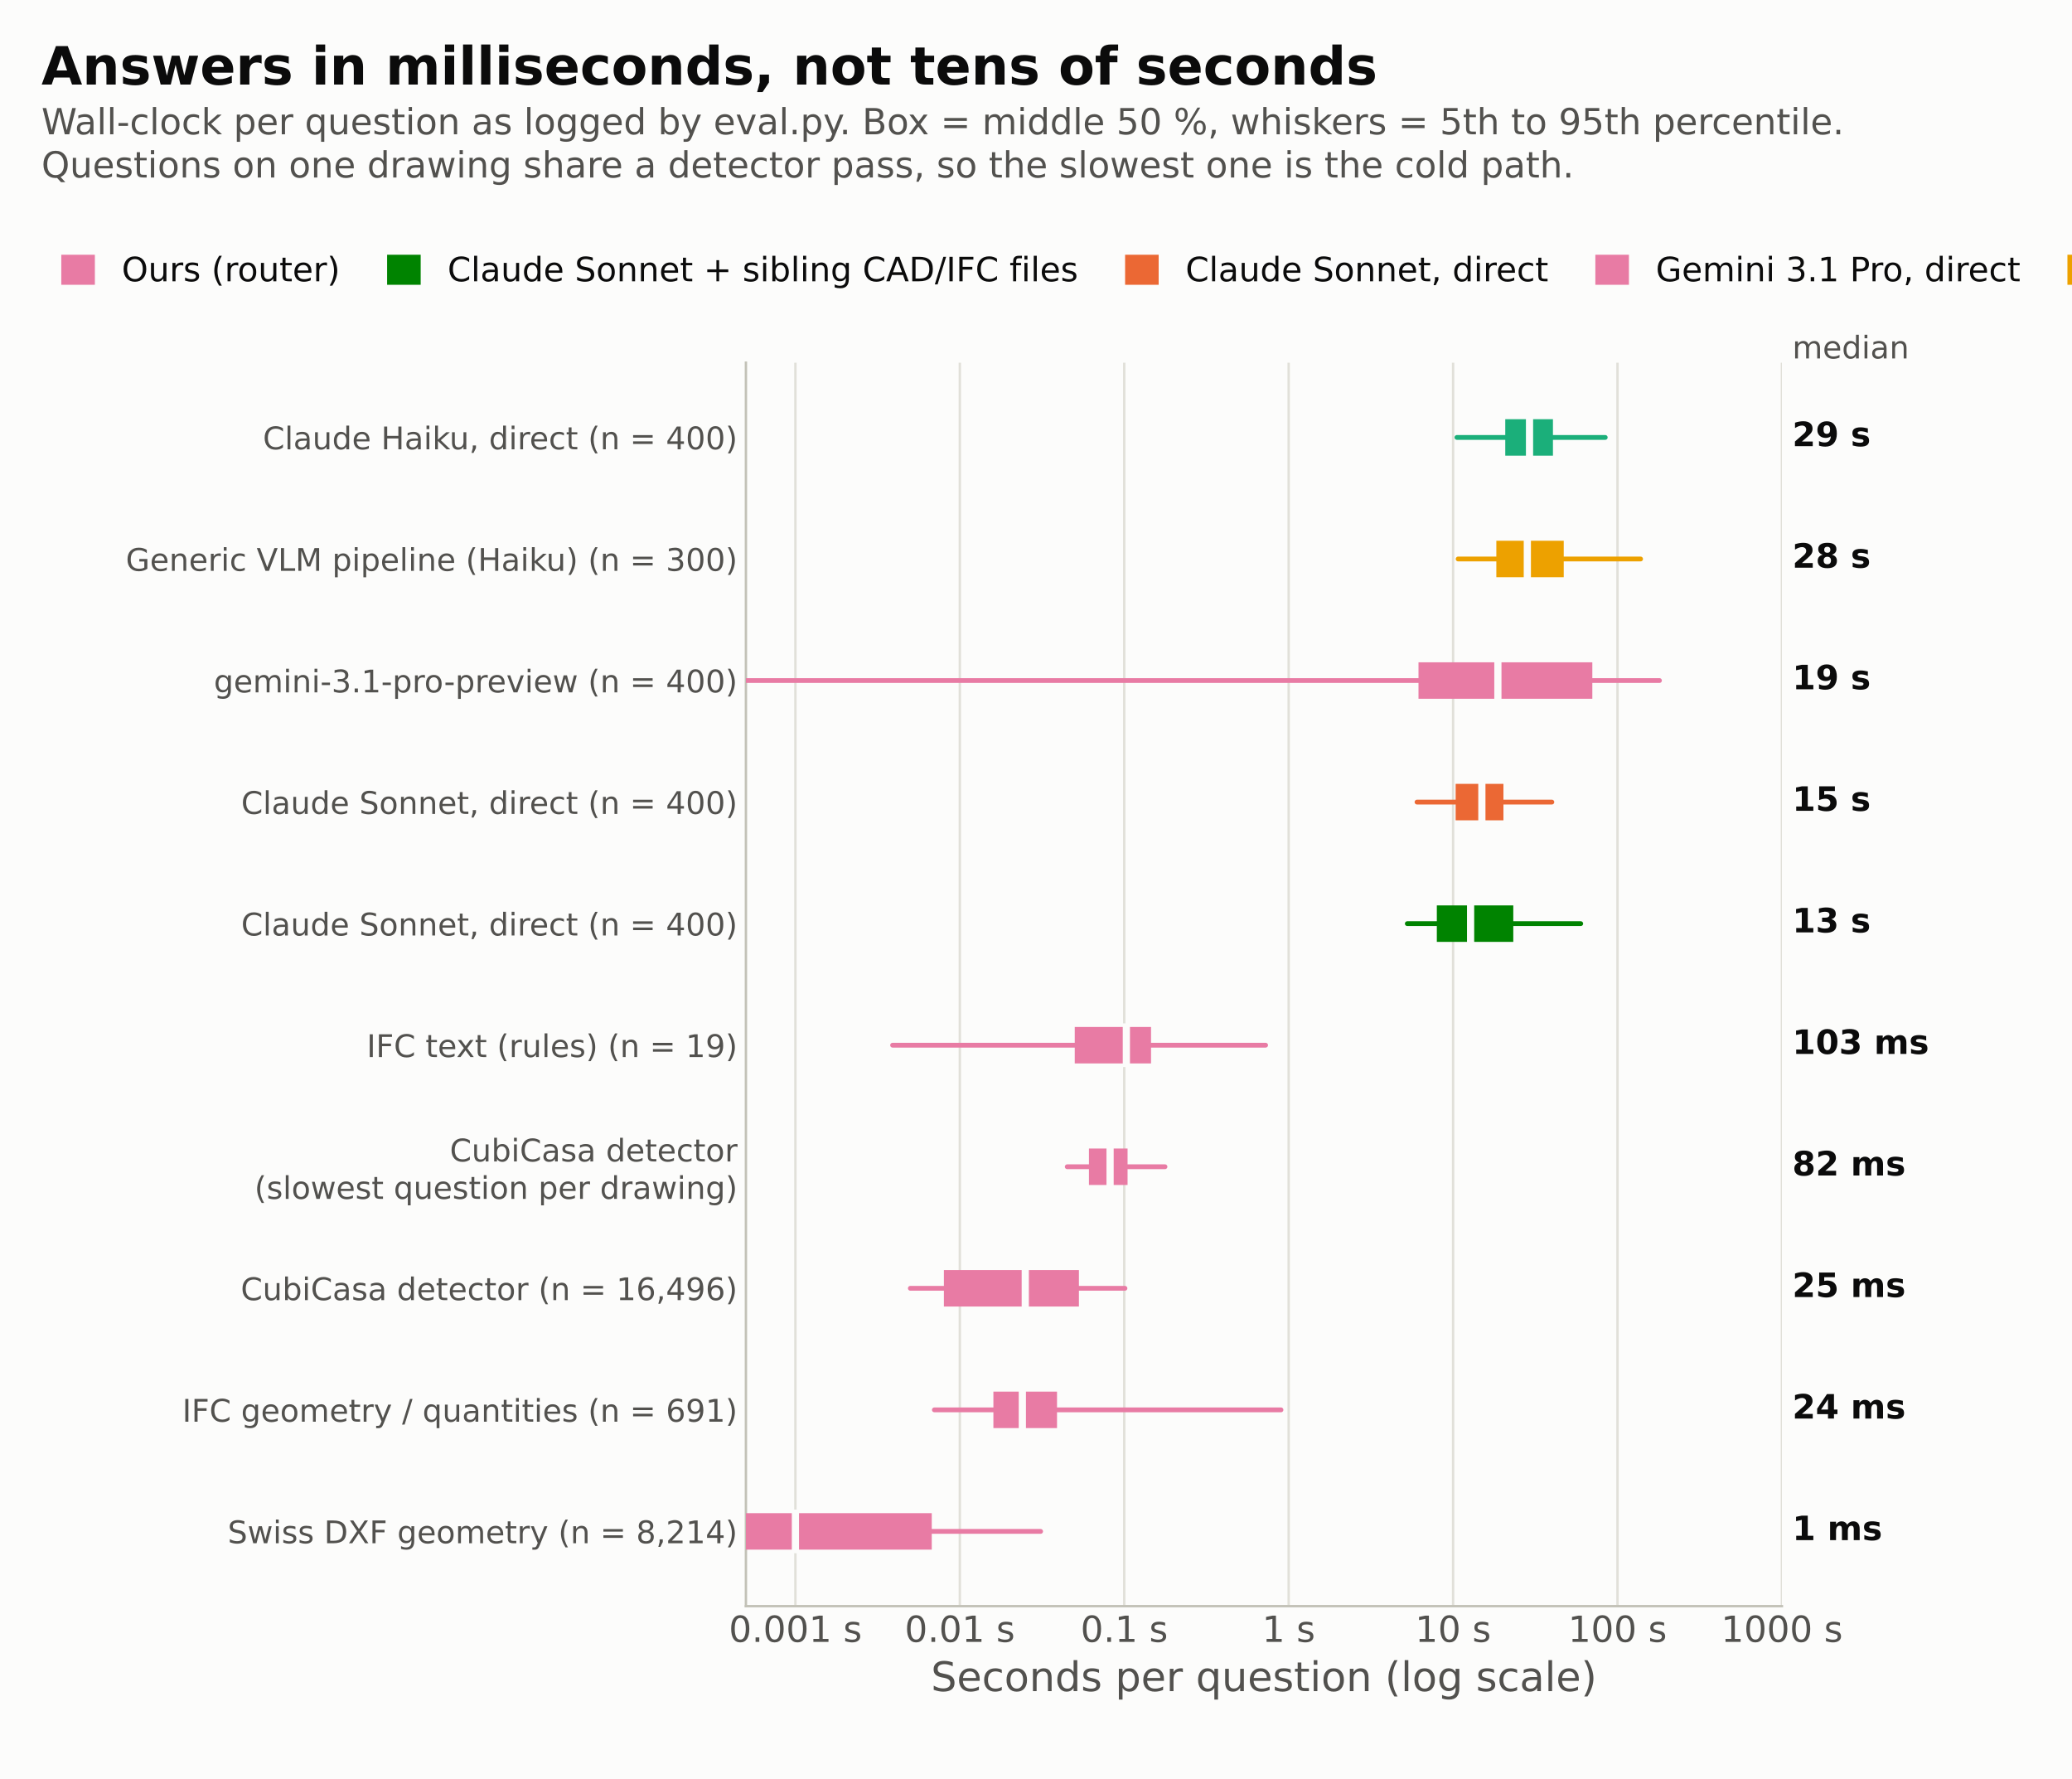
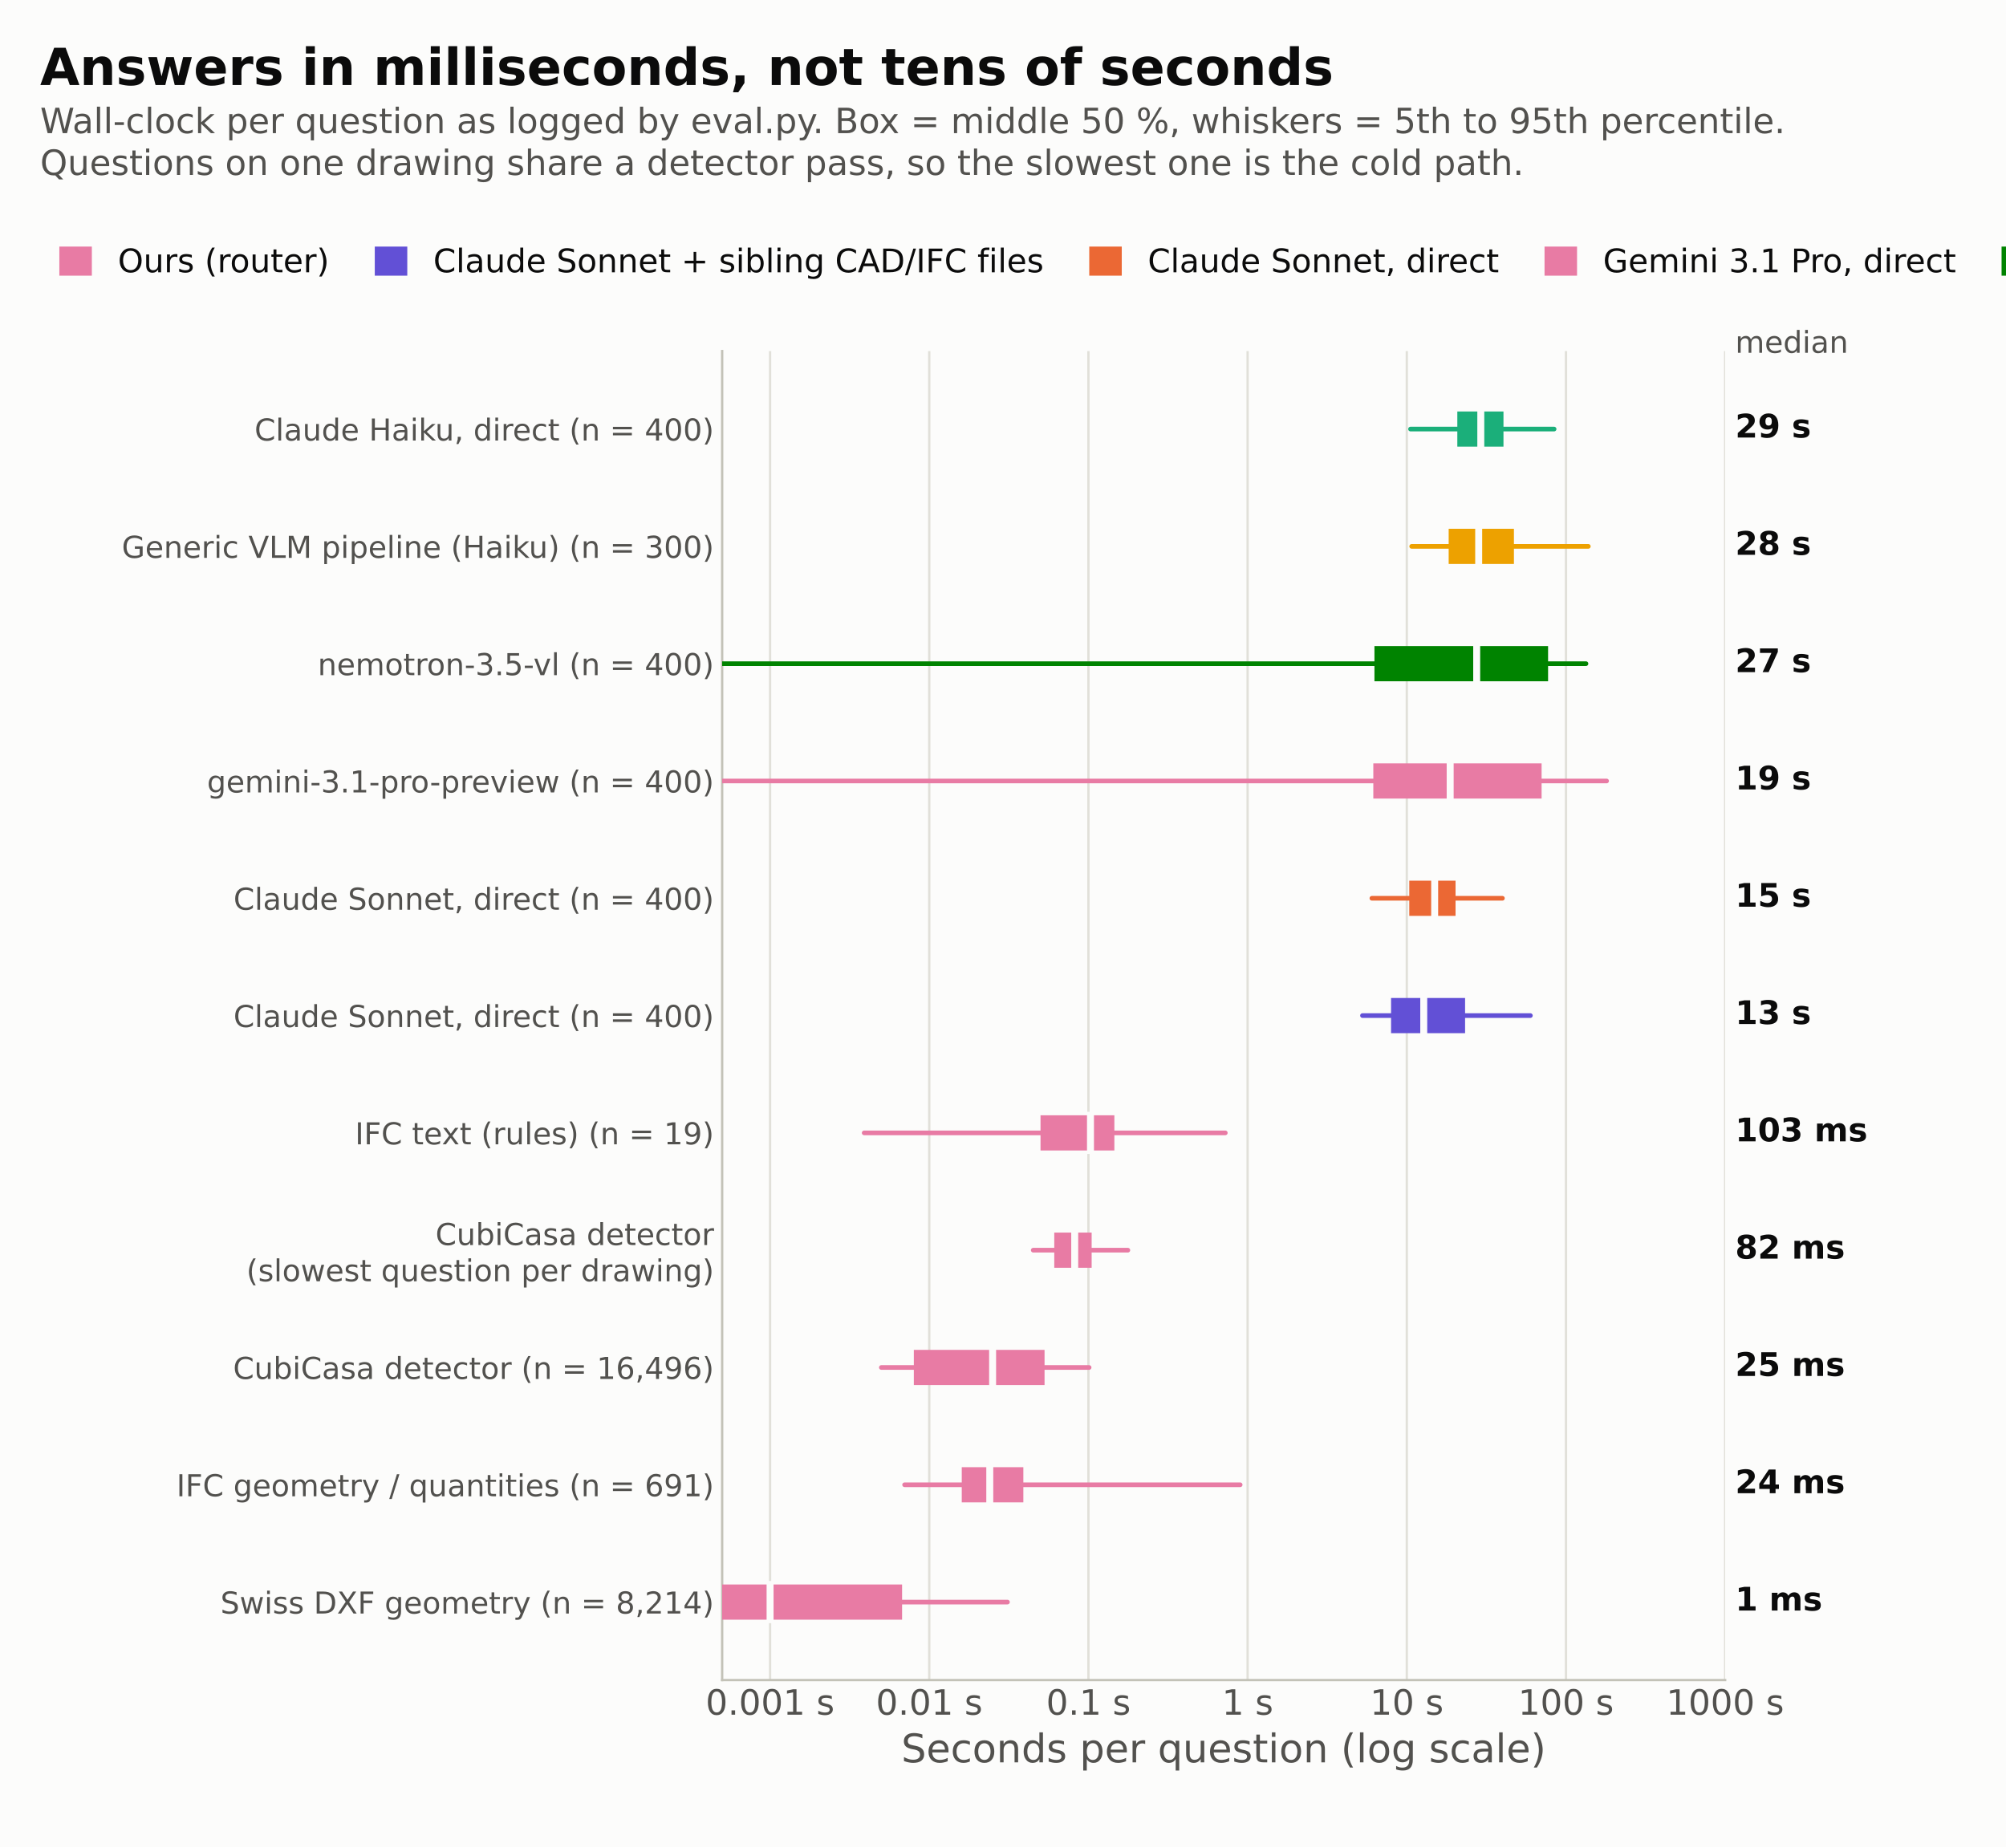
- <svg xmlns="http://www.w3.org/2000/svg" width="864pt" height="741.6pt" viewBox="0 0 864 741.6" version="1.1">
+ <svg xmlns="http://www.w3.org/2000/svg" width="864pt" height="795.6pt" viewBox="0 0 864 795.6" version="1.1">
  <defs>
    <style type="text/css">*{stroke-linejoin: round; stroke-linecap: butt}</style>
  </defs>
  <g id="figure_1">
    <g id="patch_1">
-       <path d="M 0 741.6  L 864 741.6  L 864 0  L 0 0  z " style="fill: #fcfcfb" />
+       <path d="M 0 795.6  L 864 795.6  L 864 0  L 0 0  z " style="fill: #fcfcfb" />
    </g>
    <g id="axes_1">
      <g id="patch_2">
-         <path d="M 311.04 669.6  L 743.04 669.6  L 743.04 151.2  L 311.04 151.2  z " style="fill: #fcfcfb" />
+         <path d="M 311.04 723.6  L 743.04 723.6  L 743.04 151.2  L 311.04 151.2  z " style="fill: #fcfcfb" />
      </g>
      <g id="matplotlib.axis_1">
        <g id="xtick_1">
          <g id="line2d_1">
-             <path d="M 331.679 669.6  L 331.679 151.2  " clip-path="url(#p8bd01d878a)" style="fill: none; stroke: #e1e0d9; stroke-linecap: square" />
+             <path d="M 331.679 723.6  L 331.679 151.2  " clip-path="url(#pbda3ad501e)" style="fill: none; stroke: #e1e0d9; stroke-linecap: square" />
          </g>
          <g id="line2d_2" />
          <g id="text_1">
-             <text style="font-size: 15px; font-family: 'DejaVu Sans'; text-anchor: middle; fill: #52514e" x="331.679" y="684.496" transform="rotate(-0 331.6787 684.4965)">0.001 s</text>
+             <text style="font-size: 15px; font-family: 'DejaVu Sans'; text-anchor: middle; fill: #52514e" x="331.679" y="738.496" transform="rotate(-0 331.6787 738.4965)">0.001 s</text>
          </g>
        </g>
        <g id="xtick_2">
          <g id="line2d_3">
-             <path d="M 400.239 669.6  L 400.239 151.2  " clip-path="url(#p8bd01d878a)" style="fill: none; stroke: #e1e0d9; stroke-linecap: square" />
+             <path d="M 400.239 723.6  L 400.239 151.2  " clip-path="url(#pbda3ad501e)" style="fill: none; stroke: #e1e0d9; stroke-linecap: square" />
          </g>
          <g id="line2d_4" />
          <g id="text_2">
-             <text style="font-size: 15px; font-family: 'DejaVu Sans'; text-anchor: middle; fill: #52514e" x="400.239" y="684.496" transform="rotate(-0 400.2389 684.4965)">0.01 s</text>
+             <text style="font-size: 15px; font-family: 'DejaVu Sans'; text-anchor: middle; fill: #52514e" x="400.239" y="738.496" transform="rotate(-0 400.2389 738.4965)">0.01 s</text>
          </g>
        </g>
        <g id="xtick_3">
          <g id="line2d_5">
-             <path d="M 468.799 669.6  L 468.799 151.2  " clip-path="url(#p8bd01d878a)" style="fill: none; stroke: #e1e0d9; stroke-linecap: square" />
+             <path d="M 468.799 723.6  L 468.799 151.2  " clip-path="url(#pbda3ad501e)" style="fill: none; stroke: #e1e0d9; stroke-linecap: square" />
          </g>
          <g id="line2d_6" />
          <g id="text_3">
-             <text style="font-size: 15px; font-family: 'DejaVu Sans'; text-anchor: middle; fill: #52514e" x="468.799" y="684.496" transform="rotate(-0 468.7991 684.4965)">0.1 s</text>
+             <text style="font-size: 15px; font-family: 'DejaVu Sans'; text-anchor: middle; fill: #52514e" x="468.799" y="738.496" transform="rotate(-0 468.7991 738.4965)">0.1 s</text>
          </g>
        </g>
        <g id="xtick_4">
          <g id="line2d_7">
-             <path d="M 537.359 669.6  L 537.359 151.2  " clip-path="url(#p8bd01d878a)" style="fill: none; stroke: #e1e0d9; stroke-linecap: square" />
+             <path d="M 537.359 723.6  L 537.359 151.2  " clip-path="url(#pbda3ad501e)" style="fill: none; stroke: #e1e0d9; stroke-linecap: square" />
          </g>
          <g id="line2d_8" />
          <g id="text_4">
-             <text style="font-size: 15px; font-family: 'DejaVu Sans'; text-anchor: middle; fill: #52514e" x="537.359" y="684.496" transform="rotate(-0 537.3593 684.4965)">1 s</text>
+             <text style="font-size: 15px; font-family: 'DejaVu Sans'; text-anchor: middle; fill: #52514e" x="537.359" y="738.496" transform="rotate(-0 537.3593 738.4965)">1 s</text>
          </g>
        </g>
        <g id="xtick_5">
          <g id="line2d_9">
-             <path d="M 605.92 669.6  L 605.92 151.2  " clip-path="url(#p8bd01d878a)" style="fill: none; stroke: #e1e0d9; stroke-linecap: square" />
+             <path d="M 605.92 723.6  L 605.92 151.2  " clip-path="url(#pbda3ad501e)" style="fill: none; stroke: #e1e0d9; stroke-linecap: square" />
          </g>
          <g id="line2d_10" />
          <g id="text_5">
-             <text style="font-size: 15px; font-family: 'DejaVu Sans'; text-anchor: middle; fill: #52514e" x="605.92" y="684.496" transform="rotate(-0 605.9196 684.4965)">10 s</text>
+             <text style="font-size: 15px; font-family: 'DejaVu Sans'; text-anchor: middle; fill: #52514e" x="605.92" y="738.496" transform="rotate(-0 605.9196 738.4965)">10 s</text>
          </g>
        </g>
        <g id="xtick_6">
          <g id="line2d_11">
-             <path d="M 674.48 669.6  L 674.48 151.2  " clip-path="url(#p8bd01d878a)" style="fill: none; stroke: #e1e0d9; stroke-linecap: square" />
+             <path d="M 674.48 723.6  L 674.48 151.2  " clip-path="url(#pbda3ad501e)" style="fill: none; stroke: #e1e0d9; stroke-linecap: square" />
          </g>
          <g id="line2d_12" />
          <g id="text_6">
-             <text style="font-size: 15px; font-family: 'DejaVu Sans'; text-anchor: middle; fill: #52514e" x="674.48" y="684.496" transform="rotate(-0 674.4798 684.4965)">100 s</text>
+             <text style="font-size: 15px; font-family: 'DejaVu Sans'; text-anchor: middle; fill: #52514e" x="674.48" y="738.496" transform="rotate(-0 674.4798 738.4965)">100 s</text>
          </g>
        </g>
        <g id="xtick_7">
          <g id="line2d_13">
-             <path d="M 743.04 669.6  L 743.04 151.2  " clip-path="url(#p8bd01d878a)" style="fill: none; stroke: #e1e0d9; stroke-linecap: square" />
+             <path d="M 743.04 723.6  L 743.04 151.2  " clip-path="url(#pbda3ad501e)" style="fill: none; stroke: #e1e0d9; stroke-linecap: square" />
          </g>
          <g id="line2d_14" />
          <g id="text_7">
-             <text style="font-size: 15px; font-family: 'DejaVu Sans'; text-anchor: middle; fill: #52514e" x="743.04" y="684.496" transform="rotate(-0 743.04 684.4965)">1000 s</text>
+             <text style="font-size: 15px; font-family: 'DejaVu Sans'; text-anchor: middle; fill: #52514e" x="743.04" y="738.496" transform="rotate(-0 743.04 738.4965)">1000 s</text>
          </g>
        </g>
        <g id="xtick_8">
          <g id="line2d_15" />
        </g>
        <g id="xtick_9">
          <g id="line2d_16" />
        </g>
        <g id="xtick_10">
          <g id="line2d_17" />
        </g>
        <g id="xtick_11">
          <g id="line2d_18" />
        </g>
        <g id="xtick_12">
          <g id="line2d_19" />
        </g>
        <g id="xtick_13">
          <g id="line2d_20" />
        </g>
        <g id="xtick_14">
          <g id="line2d_21" />
        </g>
        <g id="xtick_15">
          <g id="line2d_22" />
        </g>
        <g id="xtick_16">
          <g id="line2d_23" />
        </g>
        <g id="xtick_17">
          <g id="line2d_24" />
        </g>
        <g id="xtick_18">
          <g id="line2d_25" />
        </g>
        <g id="xtick_19">
          <g id="line2d_26" />
        </g>
        <g id="xtick_20">
          <g id="line2d_27" />
        </g>
        <g id="xtick_21">
          <g id="line2d_28" />
        </g>
        <g id="xtick_22">
          <g id="line2d_29" />
        </g>
        <g id="xtick_23">
          <g id="line2d_30" />
        </g>
        <g id="xtick_24">
          <g id="line2d_31" />
        </g>
        <g id="xtick_25">
          <g id="line2d_32" />
        </g>
        <g id="xtick_26">
          <g id="line2d_33" />
        </g>
        <g id="xtick_27">
          <g id="line2d_34" />
        </g>
        <g id="xtick_28">
          <g id="line2d_35" />
        </g>
        <g id="xtick_29">
          <g id="line2d_36" />
        </g>
        <g id="xtick_30">
          <g id="line2d_37" />
        </g>
        <g id="xtick_31">
          <g id="line2d_38" />
        </g>
        <g id="xtick_32">
          <g id="line2d_39" />
        </g>
        <g id="xtick_33">
          <g id="line2d_40" />
        </g>
        <g id="xtick_34">
          <g id="line2d_41" />
        </g>
        <g id="xtick_35">
          <g id="line2d_42" />
        </g>
        <g id="xtick_36">
          <g id="line2d_43" />
        </g>
        <g id="xtick_37">
          <g id="line2d_44" />
        </g>
        <g id="xtick_38">
          <g id="line2d_45" />
        </g>
        <g id="xtick_39">
          <g id="line2d_46" />
        </g>
        <g id="xtick_40">
          <g id="line2d_47" />
        </g>
        <g id="xtick_41">
          <g id="line2d_48" />
        </g>
        <g id="xtick_42">
          <g id="line2d_49" />
        </g>
        <g id="xtick_43">
          <g id="line2d_50" />
        </g>
        <g id="xtick_44">
          <g id="line2d_51" />
        </g>
        <g id="xtick_45">
          <g id="line2d_52" />
        </g>
        <g id="xtick_46">
          <g id="line2d_53" />
        </g>
        <g id="xtick_47">
          <g id="line2d_54" />
        </g>
        <g id="xtick_48">
          <g id="line2d_55" />
        </g>
        <g id="xtick_49">
          <g id="line2d_56" />
        </g>
        <g id="xtick_50">
          <g id="line2d_57" />
        </g>
        <g id="xtick_51">
          <g id="line2d_58" />
        </g>
        <g id="xtick_52">
          <g id="line2d_59" />
        </g>
        <g id="xtick_53">
          <g id="line2d_60" />
        </g>
        <g id="xtick_54">
          <g id="line2d_61" />
        </g>
        <g id="xtick_55">
          <g id="line2d_62" />
        </g>
        <g id="xtick_56">
          <g id="line2d_63" />
        </g>
        <g id="xtick_57">
          <g id="line2d_64" />
        </g>
        <g id="xtick_58">
          <g id="line2d_65" />
        </g>
        <g id="xtick_59">
          <g id="line2d_66" />
        </g>
        <g id="xtick_60">
          <g id="line2d_67" />
        </g>
        <g id="text_8">
-           <text style="font-size: 17px; font-family: 'DejaVu Sans'; text-anchor: middle; fill: #52514e" x="527.04" y="705.017" transform="rotate(-0 527.04 705.0173)">Seconds per question (log scale)</text>
+           <text style="font-size: 17px; font-family: 'DejaVu Sans'; text-anchor: middle; fill: #52514e" x="527.04" y="759.017" transform="rotate(-0 527.04 759.0173)">Seconds per question (log scale)</text>
        </g>
      </g>
      <g id="matplotlib.axis_2">
        <g id="ytick_1">
          <g id="line2d_68" />
          <g id="text_9">
-             <text style="font-size: 13px; font-family: 'DejaVu Sans'; text-anchor: end; fill: #52514e" x="307.54" y="643.374" transform="rotate(-0 307.54 643.3742)">Swiss DXF geometry  (n = 8,214)</text>
+             <text style="font-size: 13px; font-family: 'DejaVu Sans'; text-anchor: end; fill: #52514e" x="307.54" y="694.943" transform="rotate(-0 307.54 694.9427)">Swiss DXF geometry  (n = 8,214)</text>
          </g>
        </g>
        <g id="ytick_2">
          <g id="line2d_69" />
          <g id="text_10">
-             <text style="font-size: 13px; font-family: 'DejaVu Sans'; text-anchor: end; fill: #52514e" x="307.54" y="592.7" transform="rotate(-0 307.54 592.6997)">IFC geometry / quantities  (n = 691)</text>
+             <text style="font-size: 13px; font-family: 'DejaVu Sans'; text-anchor: end; fill: #52514e" x="307.54" y="644.422" transform="rotate(-0 307.54 644.422)">IFC geometry / quantities  (n = 691)</text>
          </g>
        </g>
        <g id="ytick_3">
          <g id="line2d_70" />
          <g id="text_11">
-             <text style="font-size: 13px; font-family: 'DejaVu Sans'; text-anchor: end; fill: #52514e" x="307.54" y="542.025" transform="rotate(-0 307.54 542.0252)">CubiCasa detector  (n = 16,496)</text>
+             <text style="font-size: 13px; font-family: 'DejaVu Sans'; text-anchor: end; fill: #52514e" x="307.54" y="593.901" transform="rotate(-0 307.54 593.9012)">CubiCasa detector  (n = 16,496)</text>
          </g>
        </g>
        <g id="ytick_4">
          <g id="line2d_71" />
          <g id="text_12">
-             <text style="font-size: 13px; font-family: 'DejaVu Sans'; fill: #52514e" transform="translate(187.5541 484.1996)">CubiCasa detector</text>
-             <text style="font-size: 13px; font-family: 'DejaVu Sans'; fill: #52514e" transform="translate(106.105 499.8031)">(slowest question per drawing)</text>
+             <text style="font-size: 13px; font-family: 'DejaVu Sans'; fill: #52514e" transform="translate(187.5541 536.2293)">CubiCasa detector</text>
+             <text style="font-size: 13px; font-family: 'DejaVu Sans'; fill: #52514e" transform="translate(106.105 551.8329)">(slowest question per drawing)</text>
          </g>
        </g>
        <g id="ytick_5">
          <g id="line2d_72" />
          <g id="text_13">
-             <text style="font-size: 13px; font-family: 'DejaVu Sans'; text-anchor: end; fill: #52514e" x="307.54" y="440.676" transform="rotate(-0 307.54 440.6762)">IFC text (rules)  (n = 19)</text>
+             <text style="font-size: 13px; font-family: 'DejaVu Sans'; text-anchor: end; fill: #52514e" x="307.54" y="492.86" transform="rotate(-0 307.54 492.8597)">IFC text (rules)  (n = 19)</text>
          </g>
        </g>
        <g id="ytick_6">
          <g id="line2d_73" />
          <g id="text_14">
-             <text style="font-size: 13px; font-family: 'DejaVu Sans'; text-anchor: end; fill: #52514e" x="307.54" y="390.002" transform="rotate(-0 307.54 390.0017)">Claude Sonnet, direct  (n = 400)</text>
+             <text style="font-size: 13px; font-family: 'DejaVu Sans'; text-anchor: end; fill: #52514e" x="307.54" y="442.339" transform="rotate(-0 307.54 442.339)">Claude Sonnet, direct  (n = 400)</text>
          </g>
        </g>
        <g id="ytick_7">
          <g id="line2d_74" />
          <g id="text_15">
-             <text style="font-size: 13px; font-family: 'DejaVu Sans'; text-anchor: end; fill: #52514e" x="307.54" y="339.327" transform="rotate(-0 307.54 339.3273)">Claude Sonnet, direct  (n = 400)</text>
+             <text style="font-size: 13px; font-family: 'DejaVu Sans'; text-anchor: end; fill: #52514e" x="307.54" y="391.818" transform="rotate(-0 307.54 391.8182)">Claude Sonnet, direct  (n = 400)</text>
          </g>
        </g>
        <g id="ytick_8">
          <g id="line2d_75" />
          <g id="text_16">
-             <text style="font-size: 13px; font-family: 'DejaVu Sans'; text-anchor: end; fill: #52514e" x="307.54" y="288.653" transform="rotate(-0 307.54 288.6528)">gemini-3.1-pro-preview  (n = 400)</text>
+             <text style="font-size: 13px; font-family: 'DejaVu Sans'; text-anchor: end; fill: #52514e" x="307.54" y="341.298" transform="rotate(-0 307.54 341.2975)">gemini-3.1-pro-preview  (n = 400)</text>
          </g>
        </g>
        <g id="ytick_9">
          <g id="line2d_76" />
          <g id="text_17">
-             <text style="font-size: 13px; font-family: 'DejaVu Sans'; text-anchor: end; fill: #52514e" x="307.54" y="237.978" transform="rotate(-0 307.54 237.9783)">Generic VLM pipeline (Haiku)  (n = 300)</text>
+             <text style="font-size: 13px; font-family: 'DejaVu Sans'; text-anchor: end; fill: #52514e" x="307.54" y="290.777" transform="rotate(-0 307.54 290.7768)">nemotron-3.5-vl  (n = 400)</text>
          </g>
        </g>
        <g id="ytick_10">
          <g id="line2d_77" />
          <g id="text_18">
-             <text style="font-size: 13px; font-family: 'DejaVu Sans'; text-anchor: end; fill: #52514e" x="307.54" y="187.304" transform="rotate(-0 307.54 187.3038)">Claude Haiku, direct  (n = 400)</text>
+             <text style="font-size: 13px; font-family: 'DejaVu Sans'; text-anchor: end; fill: #52514e" x="307.54" y="240.256" transform="rotate(-0 307.54 240.256)">Generic VLM pipeline (Haiku)  (n = 300)</text>
+           </g>
+         </g>
+         <g id="ytick_11">
+           <g id="line2d_78" />
+           <g id="text_19">
+             <text style="font-size: 13px; font-family: 'DejaVu Sans'; text-anchor: end; fill: #52514e" x="307.54" y="189.735" transform="rotate(-0 307.54 189.7353)">Claude Haiku, direct  (n = 400)</text>
          </g>
        </g>
      </g>
      <g id="patch_3">
-         <path d="M 311.04 669.6  L 311.04 151.2  " style="fill: none; stroke: #c3c2b7; stroke-linejoin: miter; stroke-linecap: square" />
+         <path d="M 311.04 723.6  L 311.04 151.2  " style="fill: none; stroke: #c3c2b7; stroke-linejoin: miter; stroke-linecap: square" />
      </g>
      <g id="patch_4">
-         <path d="M 311.04 669.6  L 743.04 669.6  " style="fill: none; stroke: #c3c2b7; stroke-linejoin: miter; stroke-linecap: square" />
-       </g>
-       <g id="line2d_78">
-         <path d="M 311.04 638.435  L 433.927 638.435  " clip-path="url(#p8bd01d878a)" style="fill: none; stroke: #e87ba4; stroke-width: 2; stroke-linecap: round" />
+         <path d="M 311.04 723.6  L 743.04 723.6  " style="fill: none; stroke: #c3c2b7; stroke-linejoin: miter; stroke-linecap: square" />
+       </g>
+       <g id="line2d_79">
+         <path d="M 311.04 690.004  L 433.927 690.004  " clip-path="url(#pbda3ad501e)" style="fill: none; stroke: #e87ba4; stroke-width: 2; stroke-linecap: round" />
      </g>
      <g id="patch_5">
-         <path d="M 311.04 646.036  L 388.536 646.036  L 388.536 630.834  L 311.04 630.834  z " clip-path="url(#p8bd01d878a)" style="fill: #e87ba4" />
-       </g>
-       <g id="text_19">
-         <text style="font-weight: 700; font-size: 14px; font-family: 'DejaVu Sans'; text-anchor: start; fill: #0b0b0b" x="747.36" y="642.072" transform="rotate(-0 747.36 642.0719)">1 ms</text>
-       </g>
-       <g id="line2d_79">
-         <path d="M 389.619 587.761  L 534.156 587.761  " clip-path="url(#p8bd01d878a)" style="fill: none; stroke: #e87ba4; stroke-width: 2; stroke-linecap: round" />
+         <path d="M 311.04 697.582  L 388.536 697.582  L 388.536 682.426  L 311.04 682.426  z " clip-path="url(#pbda3ad501e)" style="fill: #e87ba4" />
+       </g>
+       <g id="text_20">
+         <text style="font-weight: 700; font-size: 14px; font-family: 'DejaVu Sans'; text-anchor: start; fill: #0b0b0b" x="747.36" y="693.64" transform="rotate(-0 747.36 693.6404)">1 ms</text>
+       </g>
+       <g id="line2d_80">
+         <path d="M 389.619 639.483  L 534.156 639.483  " clip-path="url(#pbda3ad501e)" style="fill: none; stroke: #e87ba4; stroke-width: 2; stroke-linecap: round" />
      </g>
      <g id="patch_6">
-         <path d="M 414.233 595.362  L 440.762 595.362  L 440.762 580.16  L 414.233 580.16  z " clip-path="url(#p8bd01d878a)" style="fill: #e87ba4" />
-       </g>
-       <g id="text_20">
-         <text style="font-weight: 700; font-size: 14px; font-family: 'DejaVu Sans'; text-anchor: start; fill: #0b0b0b" x="747.36" y="591.397" transform="rotate(-0 747.36 591.3974)">24 ms</text>
-       </g>
-       <g id="line2d_80">
-         <path d="M 379.6 537.086  L 469.095 537.086  " clip-path="url(#p8bd01d878a)" style="fill: none; stroke: #e87ba4; stroke-width: 2; stroke-linecap: round" />
+         <path d="M 414.233 647.061  L 440.762 647.061  L 440.762 631.905  L 414.233 631.905  z " clip-path="url(#pbda3ad501e)" style="fill: #e87ba4" />
+       </g>
+       <g id="text_21">
+         <text style="font-weight: 700; font-size: 14px; font-family: 'DejaVu Sans'; text-anchor: start; fill: #0b0b0b" x="747.36" y="643.12" transform="rotate(-0 747.36 643.1197)">24 ms</text>
+       </g>
+       <g id="line2d_81">
+         <path d="M 379.6 588.962  L 469.095 588.962  " clip-path="url(#pbda3ad501e)" style="fill: none; stroke: #e87ba4; stroke-width: 2; stroke-linecap: round" />
      </g>
      <g id="patch_7">
-         <path d="M 393.595 544.687  L 449.895 544.687  L 449.895 529.485  L 393.595 529.485  z " clip-path="url(#p8bd01d878a)" style="fill: #e87ba4" />
-       </g>
-       <g id="text_21">
-         <text style="font-weight: 700; font-size: 14px; font-family: 'DejaVu Sans'; text-anchor: start; fill: #0b0b0b" x="747.36" y="540.723" transform="rotate(-0 747.36 540.7229)">25 ms</text>
-       </g>
-       <g id="line2d_81">
-         <path d="M 445.023 486.412  L 485.783 486.412  " clip-path="url(#p8bd01d878a)" style="fill: none; stroke: #e87ba4; stroke-width: 2; stroke-linecap: round" />
+         <path d="M 393.595 596.54  L 449.895 596.54  L 449.895 581.384  L 393.595 581.384  z " clip-path="url(#pbda3ad501e)" style="fill: #e87ba4" />
+       </g>
+       <g id="text_22">
+         <text style="font-weight: 700; font-size: 14px; font-family: 'DejaVu Sans'; text-anchor: start; fill: #0b0b0b" x="747.36" y="592.599" transform="rotate(-0 747.36 592.5989)">25 ms</text>
+       </g>
+       <g id="line2d_82">
+         <path d="M 445.023 538.441  L 485.783 538.441  " clip-path="url(#pbda3ad501e)" style="fill: none; stroke: #e87ba4; stroke-width: 2; stroke-linecap: round" />
      </g>
      <g id="patch_8">
-         <path d="M 454.081 494.013  L 470.181 494.013  L 470.181 478.811  L 454.081 478.811  z " clip-path="url(#p8bd01d878a)" style="fill: #e87ba4" />
-       </g>
-       <g id="text_22">
-         <text style="font-weight: 700; font-size: 14px; font-family: 'DejaVu Sans'; text-anchor: start; fill: #0b0b0b" x="747.36" y="490.048" transform="rotate(-0 747.36 490.0484)">82 ms</text>
-       </g>
-       <g id="line2d_82">
-         <path d="M 372.202 435.737  L 527.747 435.737  " clip-path="url(#p8bd01d878a)" style="fill: none; stroke: #e87ba4; stroke-width: 2; stroke-linecap: round" />
+         <path d="M 454.081 546.02  L 470.181 546.02  L 470.181 530.863  L 454.081 530.863  z " clip-path="url(#pbda3ad501e)" style="fill: #e87ba4" />
+       </g>
+       <g id="text_23">
+         <text style="font-weight: 700; font-size: 14px; font-family: 'DejaVu Sans'; text-anchor: start; fill: #0b0b0b" x="747.36" y="542.078" transform="rotate(-0 747.36 542.0782)">82 ms</text>
+       </g>
+       <g id="line2d_83">
+         <path d="M 372.202 487.921  L 527.747 487.921  " clip-path="url(#pbda3ad501e)" style="fill: none; stroke: #e87ba4; stroke-width: 2; stroke-linecap: round" />
      </g>
      <g id="patch_9">
-         <path d="M 448.16 443.338  L 479.965 443.338  L 479.965 428.136  L 448.16 428.136  z " clip-path="url(#p8bd01d878a)" style="fill: #e87ba4" />
-       </g>
-       <g id="text_23">
-         <text style="font-weight: 700; font-size: 14px; font-family: 'DejaVu Sans'; text-anchor: start; fill: #0b0b0b" x="747.36" y="439.374" transform="rotate(-0 747.36 439.374)">103 ms</text>
-       </g>
-       <g id="line2d_83">
-         <path d="M 586.83 385.063  L 659.148 385.063  " clip-path="url(#p8bd01d878a)" style="fill: none; stroke: #008300; stroke-width: 2; stroke-linecap: round" />
+         <path d="M 448.16 495.499  L 479.965 495.499  L 479.965 480.343  L 448.16 480.343  z " clip-path="url(#pbda3ad501e)" style="fill: #e87ba4" />
+       </g>
+       <g id="text_24">
+         <text style="font-weight: 700; font-size: 14px; font-family: 'DejaVu Sans'; text-anchor: start; fill: #0b0b0b" x="747.36" y="491.557" transform="rotate(-0 747.36 491.5575)">103 ms</text>
+       </g>
+       <g id="line2d_84">
+         <path d="M 586.83 437.4  L 659.148 437.4  " clip-path="url(#pbda3ad501e)" style="fill: none; stroke: #6250d6; stroke-width: 2; stroke-linecap: round" />
      </g>
      <g id="patch_10">
-         <path d="M 599.142 392.664  L 631.023 392.664  L 631.023 377.462  L 599.142 377.462  z " clip-path="url(#p8bd01d878a)" style="fill: #008300" />
-       </g>
-       <g id="text_24">
-         <text style="font-weight: 700; font-size: 14px; font-family: 'DejaVu Sans'; text-anchor: start; fill: #0b0b0b" x="747.36" y="388.699" transform="rotate(-0 747.36 388.6995)">13 s</text>
-       </g>
-       <g id="line2d_84">
-         <path d="M 590.881 334.388  L 647.103 334.388  " clip-path="url(#p8bd01d878a)" style="fill: none; stroke: #eb6834; stroke-width: 2; stroke-linecap: round" />
+         <path d="M 599.142 444.978  L 631.023 444.978  L 631.023 429.822  L 599.142 429.822  z " clip-path="url(#pbda3ad501e)" style="fill: #6250d6" />
+       </g>
+       <g id="text_25">
+         <text style="font-weight: 700; font-size: 14px; font-family: 'DejaVu Sans'; text-anchor: start; fill: #0b0b0b" x="747.36" y="441.037" transform="rotate(-0 747.36 441.0367)">13 s</text>
+       </g>
+       <g id="line2d_85">
+         <path d="M 590.881 386.879  L 647.103 386.879  " clip-path="url(#pbda3ad501e)" style="fill: none; stroke: #eb6834; stroke-width: 2; stroke-linecap: round" />
      </g>
      <g id="patch_11">
-         <path d="M 606.981 341.989  L 626.915 341.989  L 626.915 326.787  L 606.981 326.787  z " clip-path="url(#p8bd01d878a)" style="fill: #eb6834" />
-       </g>
-       <g id="text_25">
-         <text style="font-weight: 700; font-size: 14px; font-family: 'DejaVu Sans'; text-anchor: start; fill: #0b0b0b" x="747.36" y="338.025" transform="rotate(-0 747.36 338.025)">15 s</text>
-       </g>
-       <g id="line2d_85">
-         <path d="M 311.04 283.714  L 691.977 283.714  " clip-path="url(#p8bd01d878a)" style="fill: none; stroke: #e87ba4; stroke-width: 2; stroke-linecap: round" />
+         <path d="M 606.981 394.457  L 626.915 394.457  L 626.915 379.301  L 606.981 379.301  z " clip-path="url(#pbda3ad501e)" style="fill: #eb6834" />
+       </g>
+       <g id="text_26">
+         <text style="font-weight: 700; font-size: 14px; font-family: 'DejaVu Sans'; text-anchor: start; fill: #0b0b0b" x="747.36" y="390.516" transform="rotate(-0 747.36 390.516)">15 s</text>
+       </g>
+       <g id="line2d_86">
+         <path d="M 311.04 336.359  L 691.977 336.359  " clip-path="url(#pbda3ad501e)" style="fill: none; stroke: #e87ba4; stroke-width: 2; stroke-linecap: round" />
      </g>
      <g id="patch_12">
-         <path d="M 591.497 291.315  L 663.981 291.315  L 663.981 276.113  L 591.497 276.113  z " clip-path="url(#p8bd01d878a)" style="fill: #e87ba4" />
-       </g>
-       <g id="text_26">
-         <text style="font-weight: 700; font-size: 14px; font-family: 'DejaVu Sans'; text-anchor: start; fill: #0b0b0b" x="747.36" y="287.351" transform="rotate(-0 747.36 287.3505)">19 s</text>
-       </g>
-       <g id="line2d_86">
-         <path d="M 608.019 233.039  L 684.103 233.039  " clip-path="url(#p8bd01d878a)" style="fill: none; stroke: #eda100; stroke-width: 2; stroke-linecap: round" />
+         <path d="M 591.497 343.937  L 663.981 343.937  L 663.981 328.78  L 591.497 328.78  z " clip-path="url(#pbda3ad501e)" style="fill: #e87ba4" />
+       </g>
+       <g id="text_27">
+         <text style="font-weight: 700; font-size: 14px; font-family: 'DejaVu Sans'; text-anchor: start; fill: #0b0b0b" x="747.36" y="339.995" transform="rotate(-0 747.36 339.9952)">19 s</text>
+       </g>
+       <g id="line2d_87">
+         <path d="M 311.04 285.838  L 683.093 285.838  " clip-path="url(#pbda3ad501e)" style="fill: none; stroke: #008300; stroke-width: 2; stroke-linecap: round" />
      </g>
      <g id="patch_13">
-         <path d="M 623.956 240.64  L 652.058 240.64  L 652.058 225.438  L 623.956 225.438  z " clip-path="url(#p8bd01d878a)" style="fill: #eda100" />
-       </g>
-       <g id="text_27">
-         <text style="font-weight: 700; font-size: 14px; font-family: 'DejaVu Sans'; text-anchor: start; fill: #0b0b0b" x="747.36" y="236.676" transform="rotate(-0 747.36 236.676)">28 s</text>
-       </g>
-       <g id="line2d_87">
-         <path d="M 607.519 182.365  L 669.367 182.365  " clip-path="url(#p8bd01d878a)" style="fill: none; stroke: #1baf7a; stroke-width: 2; stroke-linecap: round" />
+         <path d="M 591.987 293.416  L 666.77 293.416  L 666.77 278.26  L 591.987 278.26  z " clip-path="url(#pbda3ad501e)" style="fill: #008300" />
+       </g>
+       <g id="text_28">
+         <text style="font-weight: 700; font-size: 14px; font-family: 'DejaVu Sans'; text-anchor: start; fill: #0b0b0b" x="747.36" y="289.474" transform="rotate(-0 747.36 289.4745)">27 s</text>
+       </g>
+       <g id="line2d_88">
+         <path d="M 608.019 235.317  L 684.103 235.317  " clip-path="url(#pbda3ad501e)" style="fill: none; stroke: #eda100; stroke-width: 2; stroke-linecap: round" />
      </g>
      <g id="patch_14">
-         <path d="M 627.68 189.966  L 647.558 189.966  L 647.558 174.764  L 627.68 174.764  z " clip-path="url(#p8bd01d878a)" style="fill: #1baf7a" />
-       </g>
-       <g id="text_28">
-         <text style="font-weight: 700; font-size: 14px; font-family: 'DejaVu Sans'; text-anchor: start; fill: #0b0b0b" x="747.36" y="186.002" transform="rotate(-0 747.36 186.0015)">29 s</text>
+         <path d="M 623.956 242.895  L 652.058 242.895  L 652.058 227.739  L 623.956 227.739  z " clip-path="url(#pbda3ad501e)" style="fill: #eda100" />
      </g>
      <g id="text_29">
-         <text style="font-size: 13px; font-family: 'DejaVu Sans'; text-anchor: start; fill: #52514e" x="747.36" y="149.426" transform="rotate(-0 747.36 149.4264)">median</text>
-       </g>
-       <g id="line2d_88">
-         <path d="M 331.679 646.036  L 331.679 630.834  " clip-path="url(#p8bd01d878a)" style="fill: none; stroke: #fcfcfb; stroke-width: 3; stroke-linecap: square" />
+         <text style="font-weight: 700; font-size: 14px; font-family: 'DejaVu Sans'; text-anchor: start; fill: #0b0b0b" x="747.36" y="238.954" transform="rotate(-0 747.36 238.9538)">28 s</text>
      </g>
      <g id="line2d_89">
-         <path d="M 426.306 595.362  L 426.306 580.16  " clip-path="url(#p8bd01d878a)" style="fill: none; stroke: #fcfcfb; stroke-width: 3; stroke-linecap: square" />
+         <path d="M 607.519 184.796  L 669.367 184.796  " clip-path="url(#pbda3ad501e)" style="fill: none; stroke: #1baf7a; stroke-width: 2; stroke-linecap: round" />
+       </g>
+       <g id="patch_15">
+         <path d="M 627.68 192.374  L 647.558 192.374  L 647.558 177.218  L 627.68 177.218  z " clip-path="url(#pbda3ad501e)" style="fill: #1baf7a" />
+       </g>
+       <g id="text_30">
+         <text style="font-weight: 700; font-size: 14px; font-family: 'DejaVu Sans'; text-anchor: start; fill: #0b0b0b" x="747.36" y="188.433" transform="rotate(-0 747.36 188.433)">29 s</text>
+       </g>
+       <g id="text_31">
+         <text style="font-size: 13px; font-family: 'DejaVu Sans'; text-anchor: start; fill: #52514e" x="747.36" y="151.958" transform="rotate(-0 747.36 151.9578)">median</text>
      </g>
      <g id="line2d_90">
-         <path d="M 427.522 544.687  L 427.522 529.485  " clip-path="url(#p8bd01d878a)" style="fill: none; stroke: #fcfcfb; stroke-width: 3; stroke-linecap: square" />
+         <path d="M 331.679 697.582  L 331.679 682.426  " clip-path="url(#pbda3ad501e)" style="fill: none; stroke: #fcfcfb; stroke-width: 3; stroke-linecap: square" />
      </g>
      <g id="line2d_91">
-         <path d="M 462.89 494.013  L 462.89 478.811  " clip-path="url(#p8bd01d878a)" style="fill: none; stroke: #fcfcfb; stroke-width: 3; stroke-linecap: square" />
+         <path d="M 426.306 647.061  L 426.306 631.905  " clip-path="url(#pbda3ad501e)" style="fill: none; stroke: #fcfcfb; stroke-width: 3; stroke-linecap: square" />
      </g>
      <g id="line2d_92">
-         <path d="M 469.679 443.338  L 469.679 428.136  " clip-path="url(#p8bd01d878a)" style="fill: none; stroke: #fcfcfb; stroke-width: 3; stroke-linecap: square" />
+         <path d="M 427.522 596.54  L 427.522 581.384  " clip-path="url(#pbda3ad501e)" style="fill: none; stroke: #fcfcfb; stroke-width: 3; stroke-linecap: square" />
      </g>
      <g id="line2d_93">
-         <path d="M 613.221 392.664  L 613.221 377.462  " clip-path="url(#p8bd01d878a)" style="fill: none; stroke: #fcfcfb; stroke-width: 3; stroke-linecap: square" />
+         <path d="M 462.89 546.02  L 462.89 530.863  " clip-path="url(#pbda3ad501e)" style="fill: none; stroke: #fcfcfb; stroke-width: 3; stroke-linecap: square" />
      </g>
      <g id="line2d_94">
-         <path d="M 617.921 341.989  L 617.921 326.787  " clip-path="url(#p8bd01d878a)" style="fill: none; stroke: #fcfcfb; stroke-width: 3; stroke-linecap: square" />
+         <path d="M 469.679 495.499  L 469.679 480.343  " clip-path="url(#pbda3ad501e)" style="fill: none; stroke: #fcfcfb; stroke-width: 3; stroke-linecap: square" />
      </g>
      <g id="line2d_95">
-         <path d="M 624.602 291.315  L 624.602 276.113  " clip-path="url(#p8bd01d878a)" style="fill: none; stroke: #fcfcfb; stroke-width: 3; stroke-linecap: square" />
+         <path d="M 613.221 444.978  L 613.221 429.822  " clip-path="url(#pbda3ad501e)" style="fill: none; stroke: #fcfcfb; stroke-width: 3; stroke-linecap: square" />
      </g>
      <g id="line2d_96">
-         <path d="M 636.879 240.64  L 636.879 225.438  " clip-path="url(#p8bd01d878a)" style="fill: none; stroke: #fcfcfb; stroke-width: 3; stroke-linecap: square" />
+         <path d="M 617.921 394.457  L 617.921 379.301  " clip-path="url(#pbda3ad501e)" style="fill: none; stroke: #fcfcfb; stroke-width: 3; stroke-linecap: square" />
      </g>
      <g id="line2d_97">
-         <path d="M 637.791 189.966  L 637.791 174.764  " clip-path="url(#p8bd01d878a)" style="fill: none; stroke: #fcfcfb; stroke-width: 3; stroke-linecap: square" />
+         <path d="M 624.602 343.937  L 624.602 328.78  " clip-path="url(#pbda3ad501e)" style="fill: none; stroke: #fcfcfb; stroke-width: 3; stroke-linecap: square" />
+       </g>
+       <g id="line2d_98">
+         <path d="M 636.024 293.416  L 636.024 278.26  " clip-path="url(#pbda3ad501e)" style="fill: none; stroke: #fcfcfb; stroke-width: 3; stroke-linecap: square" />
+       </g>
+       <g id="line2d_99">
+         <path d="M 636.879 242.895  L 636.879 227.739  " clip-path="url(#pbda3ad501e)" style="fill: none; stroke: #fcfcfb; stroke-width: 3; stroke-linecap: square" />
+       </g>
+       <g id="line2d_100">
+         <path d="M 637.791 192.374  L 637.791 177.218  " clip-path="url(#pbda3ad501e)" style="fill: none; stroke: #fcfcfb; stroke-width: 3; stroke-linecap: square" />
      </g>
    </g>
-     <g id="text_30">
-       <text style="font-weight: 700; font-size: 22px; font-family: 'DejaVu Sans'; text-anchor: start; fill: #0b0b0b" x="17.28" y="35.257" transform="rotate(-0 17.28 35.25656)">Answers in milliseconds, not tens of seconds</text>
+     <g id="text_32">
+       <text style="font-weight: 700; font-size: 22px; font-family: 'DejaVu Sans'; text-anchor: start; fill: #0b0b0b" x="17.28" y="36.607" transform="rotate(-0 17.28 36.60656)">Answers in milliseconds, not tens of seconds</text>
    </g>
-     <g id="text_31">
-       <text style="font-size: 15px; font-family: 'DejaVu Sans'; fill: #52514e" transform="translate(17.28 55.99112)">Wall-clock per question as logged by eval.py. Box = middle 50 %, whiskers = 5th to 95th percentile.</text>
-       <text style="font-size: 15px; font-family: 'DejaVu Sans'; fill: #52514e" transform="translate(17.28 73.99522)">Questions on one drawing share a detector pass, so the slowest one is the cold path.</text>
+     <g id="text_33">
+       <text style="font-size: 15px; font-family: 'DejaVu Sans'; fill: #52514e" transform="translate(17.28 57.34112)">Wall-clock per question as logged by eval.py. Box = middle 50 %, whiskers = 5th to 95th percentile.</text>
+       <text style="font-size: 15px; font-family: 'DejaVu Sans'; fill: #52514e" transform="translate(17.28 75.34522)">Questions on one drawing share a detector pass, so the slowest one is the cold path.</text>
    </g>
    <g id="legend_1">
-       <g id="patch_15">
+       <g id="patch_16">
        <path d="M 25.56 118.73  L 39.56 118.73  L 39.56 106.2  L 25.56 106.2  z " style="fill: #e87ba4" />
      </g>
-       <g id="text_32">
+       <g id="text_34">
        <text style="font-size: 14px; font-family: 'DejaVu Sans'; text-anchor: start; fill: #0b0b0b" x="50.76" y="117.26" transform="rotate(-0 50.76 117.26)">Ours (router)</text>
      </g>
-       <g id="patch_16">
-         <path d="M 161.419 118.73  L 175.419 118.73  L 175.419 106.2  L 161.419 106.2  z " style="fill: #008300" />
-       </g>
-       <g id="text_33">
+       <g id="patch_17">
+         <path d="M 161.419 118.73  L 175.419 118.73  L 175.419 106.2  L 161.419 106.2  z " style="fill: #6250d6" />
+       </g>
+       <g id="text_35">
        <text style="font-size: 14px; font-family: 'DejaVu Sans'; text-anchor: start; fill: #0b0b0b" x="186.619" y="117.26" transform="rotate(-0 186.6191 117.26)">Claude Sonnet + sibling CAD/IFC files</text>
      </g>
-       <g id="patch_17">
+       <g id="patch_18">
        <path d="M 469.15 118.73  L 483.15 118.73  L 483.15 106.2  L 469.15 106.2  z " style="fill: #eb6834" />
      </g>
-       <g id="text_34">
+       <g id="text_36">
        <text style="font-size: 14px; font-family: 'DejaVu Sans'; text-anchor: start; fill: #0b0b0b" x="494.35" y="117.26" transform="rotate(-0 494.35 117.26)">Claude Sonnet, direct</text>
      </g>
-       <g id="patch_18">
+       <g id="patch_19">
        <path d="M 665.244 118.73  L 679.244 118.73  L 679.244 106.2  L 665.244 106.2  z " style="fill: #e87ba4" />
      </g>
-       <g id="text_35">
+       <g id="text_37">
        <text style="font-size: 14px; font-family: 'DejaVu Sans'; text-anchor: start; fill: #0b0b0b" x="690.444" y="117.26" transform="rotate(-0 690.4441 117.26)">Gemini 3.1 Pro, direct</text>
      </g>
-       <g id="patch_19">
-         <path d="M 862.091 118.73  L 876.091 118.73  L 876.091 106.2  L 862.091 106.2  z " style="fill: #eda100" />
-       </g>
-       <g id="text_36">
-         <text style="font-size: 14px; font-family: 'DejaVu Sans'; text-anchor: start; fill: #0b0b0b" x="887.291" y="117.26" transform="rotate(-0 887.2906 117.26)">Generic VLM pipeline (Haiku)</text>
-       </g>
      <g id="patch_20">
-         <path d="M 1110.002 118.73  L 1124.002 118.73  L 1124.002 106.2  L 1110.002 106.2  z " style="fill: #1baf7a" />
-       </g>
-       <g id="text_37">
-         <text style="font-size: 14px; font-family: 'DejaVu Sans'; text-anchor: start; fill: #0b0b0b" x="1135.202" y="117.26" transform="rotate(-0 1135.202 117.26)">Claude Haiku, direct</text>
+         <path d="M 862.091 118.73  L 876.091 118.73  L 876.091 106.2  L 862.091 106.2  z " style="fill: #008300" />
+       </g>
+       <g id="text_38">
+         <text style="font-size: 14px; font-family: 'DejaVu Sans'; text-anchor: start; fill: #0b0b0b" x="887.291" y="117.26" transform="rotate(-0 887.2906 117.26)">Nemotron 3.5 Super VL (open), direct</text>
+       </g>
+       <g id="patch_21">
+         <path d="M 1169.802 118.73  L 1183.802 118.73  L 1183.802 106.2  L 1169.802 106.2  z " style="fill: #eda100" />
+       </g>
+       <g id="text_39">
+         <text style="font-size: 14px; font-family: 'DejaVu Sans'; text-anchor: start; fill: #0b0b0b" x="1195.002" y="117.26" transform="rotate(-0 1195.002 117.26)">Generic VLM pipeline (Haiku)</text>
+       </g>
+       <g id="patch_22">
+         <path d="M 1417.713 118.73  L 1431.713 118.73  L 1431.713 106.2  L 1417.713 106.2  z " style="fill: #1baf7a" />
+       </g>
+       <g id="text_40">
+         <text style="font-size: 14px; font-family: 'DejaVu Sans'; text-anchor: start; fill: #0b0b0b" x="1442.913" y="117.26" transform="rotate(-0 1442.913 117.26)">Claude Haiku, direct</text>
      </g>
    </g>
  </g>
  <defs>
-     <clipPath id="p8bd01d878a">
-       <rect x="311.04" y="151.2" width="432" height="518.4" />
+     <clipPath id="pbda3ad501e">
+       <rect x="311.04" y="151.2" width="432" height="572.4" />
    </clipPath>
  </defs>
</svg>
